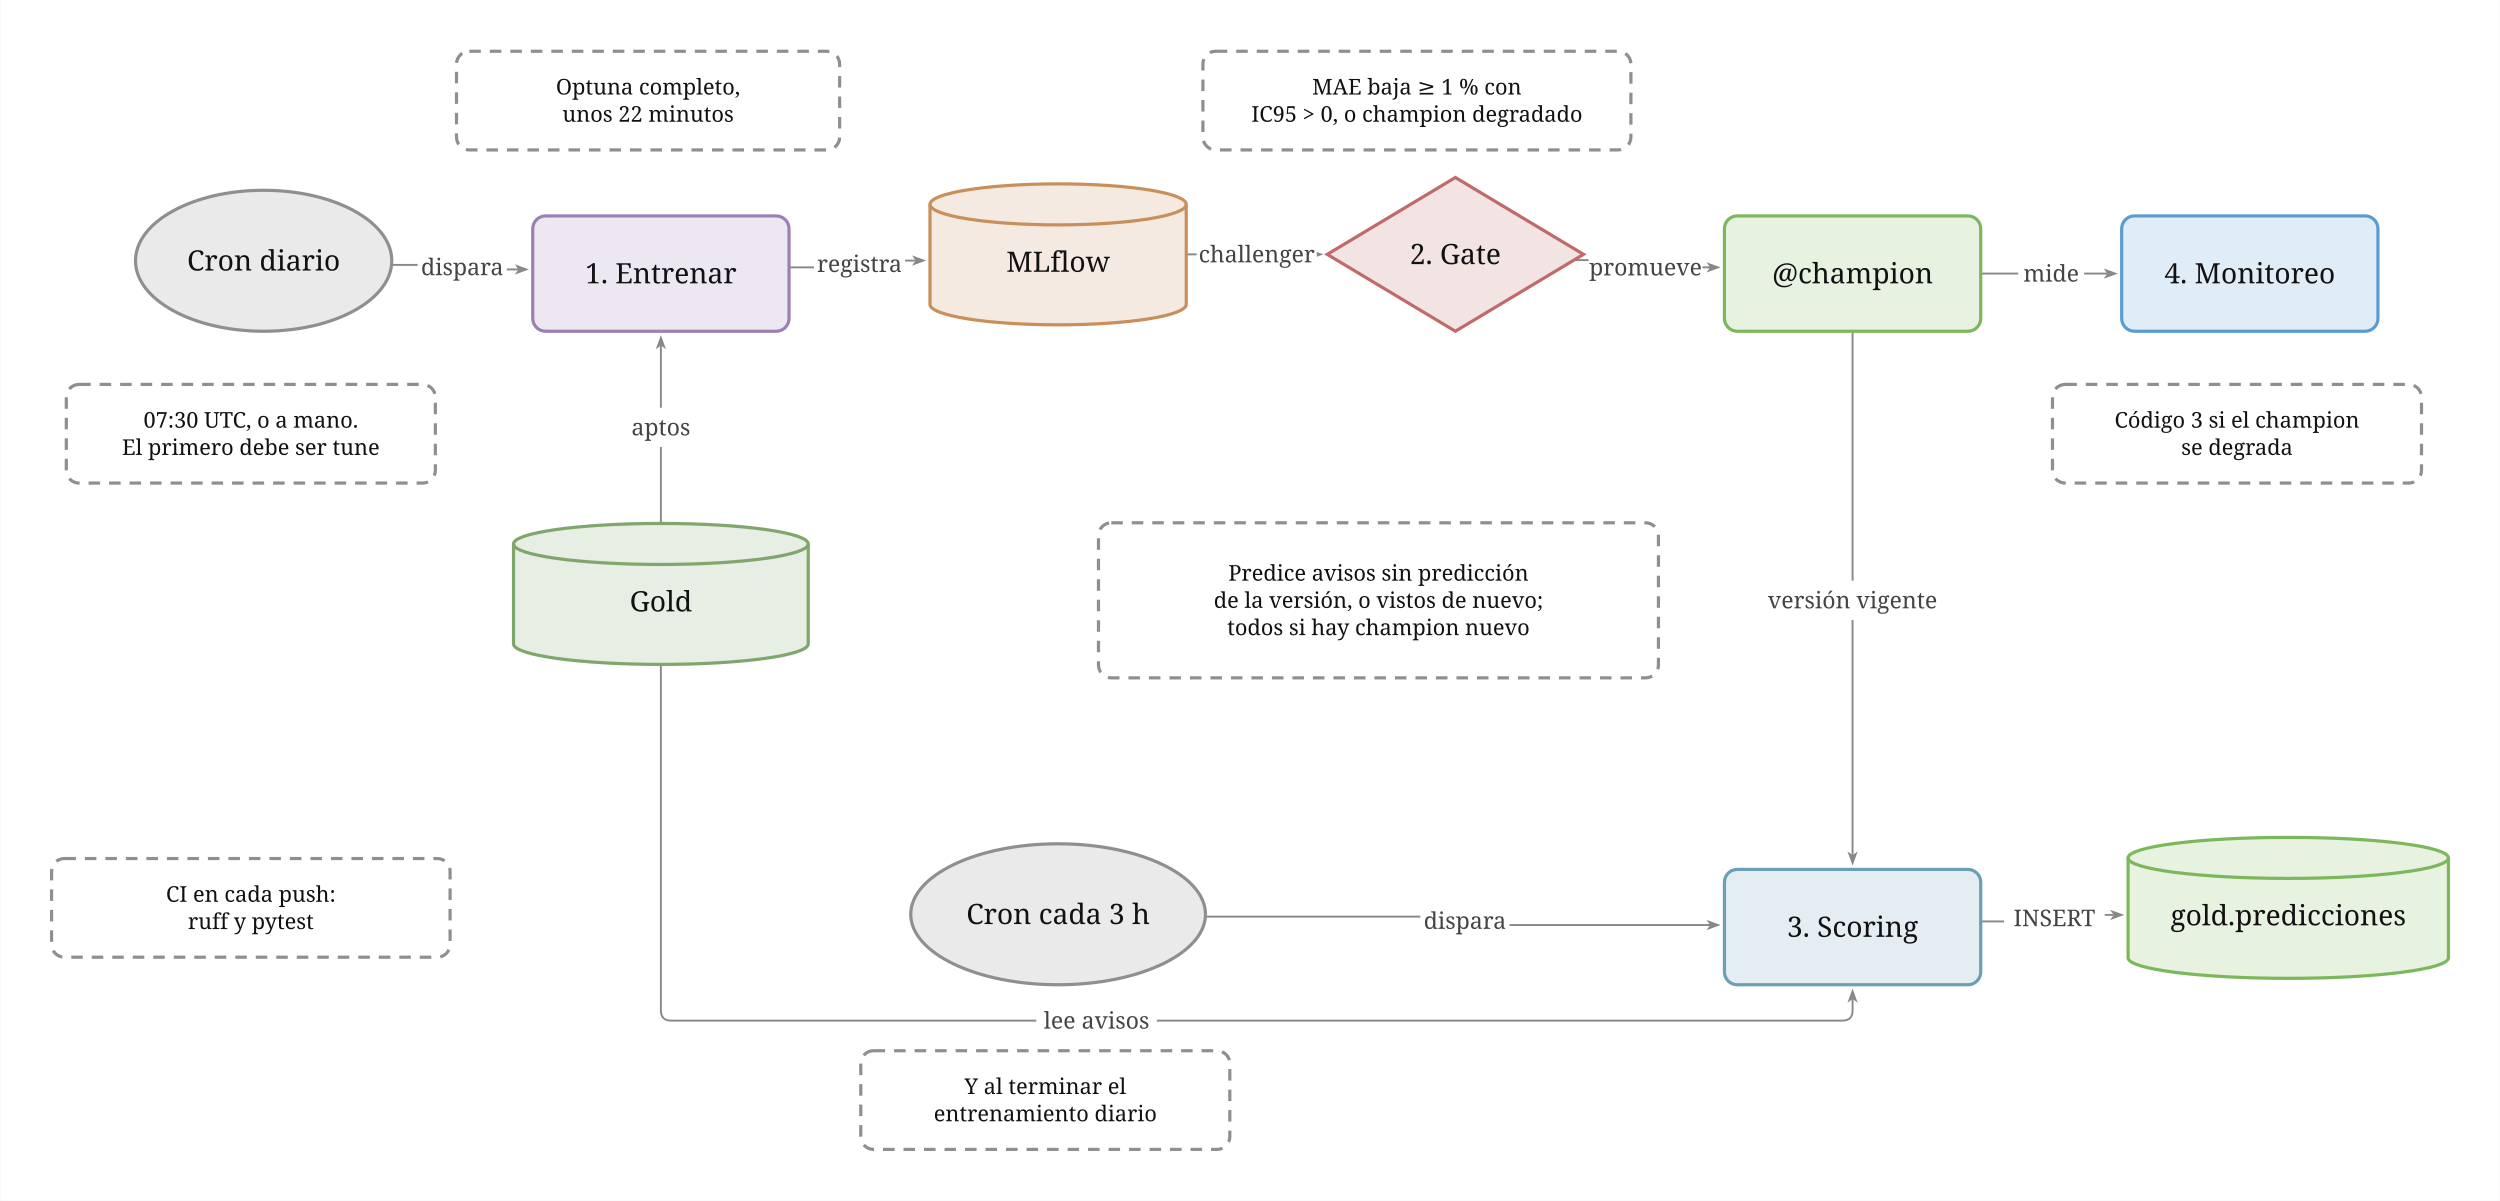
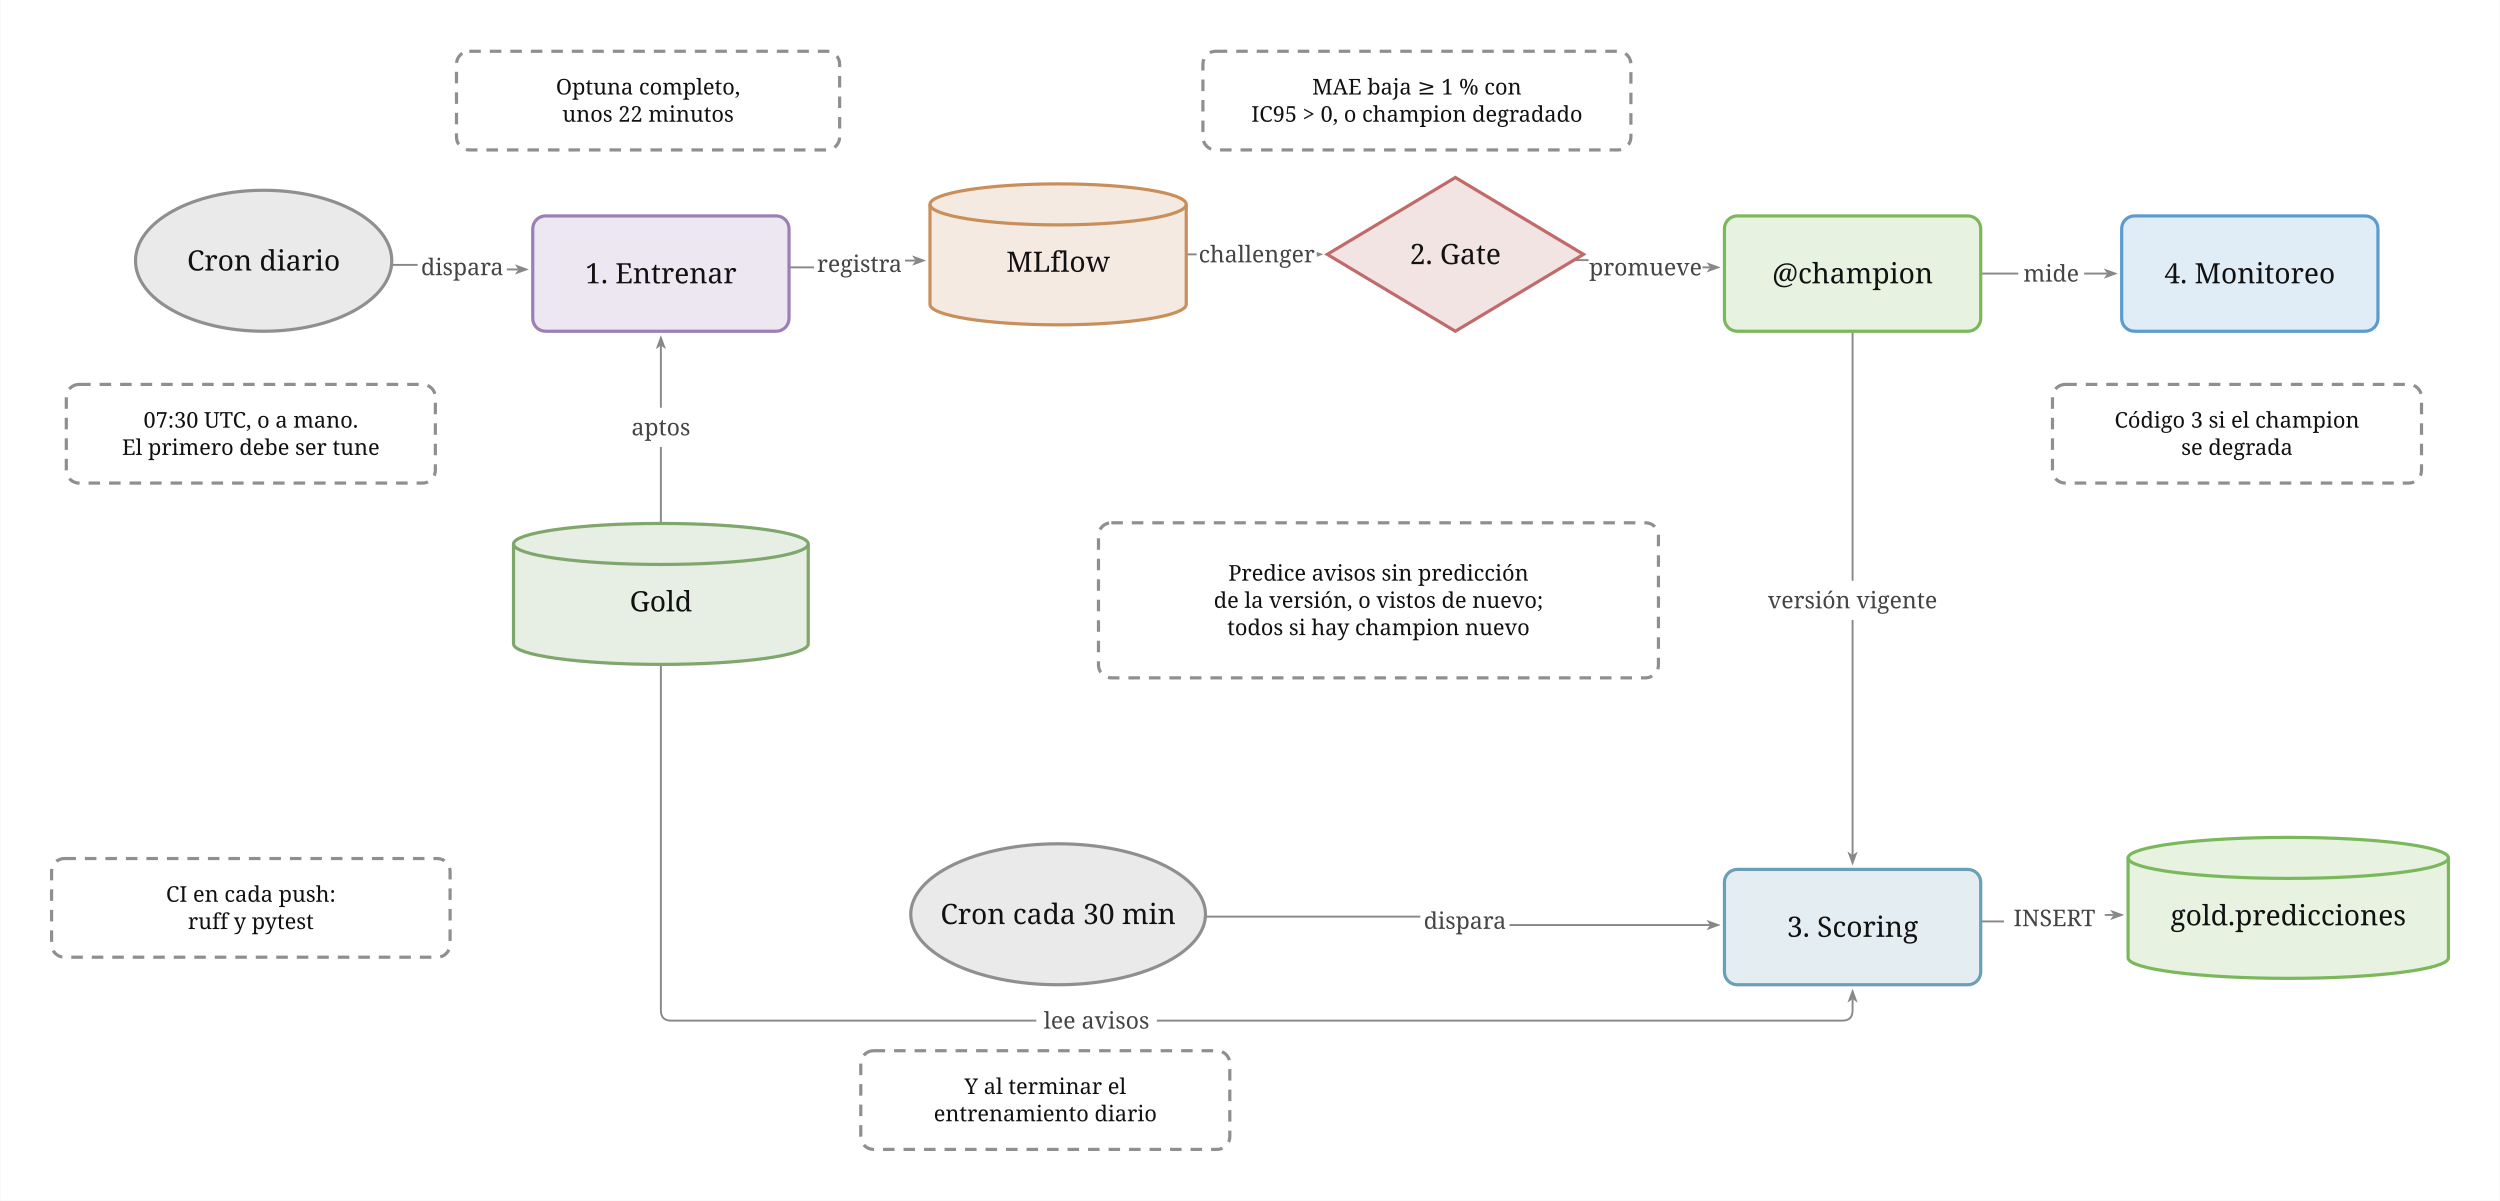
<svg xmlns="http://www.w3.org/2000/svg" width="1951" height="937" viewBox="-185.50 -68.50 1950.50 937.00">
  <rect x="-185.5" y="-68.5" width="1950.5" height="937" fill="#ffffff" />
  <path d="M 119.95 138.22 L 147.95 138.22 L 173.20 138.22 Q 174.97 138.22 174.97 140.00 L 174.97 140.00 Q 174.97 141.77 176.75 141.77 L 202.00 141.77 L 218.80 141.77" fill="none" stroke="#888888" stroke-width="1.5" stroke-linejoin="round" />
  <path d="M 227.00 141.77 L 216.00 145.77 L 218.80 141.77 L 216.00 137.77 Z" fill="#888888" />
  <rect x="140.17" y="124.70" width="69.60" height="30.60" fill="#ffffff" />
  <text x="174.97" y="140.00" font-family="Georgia, serif" font-size="18" fill="#444444" text-anchor="middle" dominant-baseline="middle">dispara</text>
  <path d="M 330.00 340.00 L 330.00 312.00 L 330.00 265.00 L 330.00 218.00 L 330.00 201.20" fill="none" stroke="#888888" stroke-width="1.5" stroke-linejoin="round" />
  <path d="M 330.00 193.00 L 334.00 204.00 L 330.00 201.20 L 326.00 204.00 Z" fill="#888888" />
  <rect x="302.58" y="249.70" width="54.84" height="30.60" fill="#ffffff" />
  <text x="330.00" y="265.00" font-family="Georgia, serif" font-size="18" fill="#444444" text-anchor="middle" dominant-baseline="middle">aptos</text>
  <path d="M 430.00 140.16 L 458.00 140.16 L 482.34 140.16 Q 485.00 140.16 485.00 137.50 L 485.00 137.50 Q 485.00 134.84 487.66 134.84 L 512.00 134.84 L 528.80 134.84" fill="none" stroke="#888888" stroke-width="1.5" stroke-linejoin="round" />
  <path d="M 537.00 134.84 L 526.00 138.84 L 528.80 134.84 L 526.00 130.84 Z" fill="#888888" />
  <rect x="449.48" y="122.20" width="71.04" height="30.60" fill="#ffffff" />
  <text x="485.00" y="137.50" font-family="Georgia, serif" font-size="18" fill="#444444" text-anchor="middle" dominant-baseline="middle">registra</text>
  <path d="M 740.00 130.00 L 768.00 130.00 L 795.00 130.00 L 822.00 130.00 L 838.80 130.00" fill="none" stroke="#888888" stroke-width="1.5" stroke-linejoin="round" />
  <path d="M 847.00 130.00 L 836.00 134.00 L 838.80 130.00 L 836.00 126.00 Z" fill="#888888" />
  <rect x="748.14" y="114.70" width="93.72" height="30.60" fill="#ffffff" />
  <text x="795.00" y="130.00" font-family="Georgia, serif" font-size="18" fill="#444444" text-anchor="middle" dominant-baseline="middle">challenger</text>
  <path d="M 1042.54 134.48 L 1067.70 134.48 Q 1070.54 134.48 1070.54 137.32 L 1070.54 137.32 Q 1070.54 140.16 1073.38 140.16 L 1132.00 140.16 L 1148.80 140.16" fill="none" stroke="#888888" stroke-width="1.5" stroke-linejoin="round" />
  <path d="M 1157.00 140.16 L 1146.00 144.16 L 1148.80 140.16 L 1146.00 136.16 Z" fill="#888888" />
  <rect x="1054.00" y="124.86" width="88.86" height="30.60" fill="#ffffff" />
  <text x="1098.43" y="140.16" font-family="Georgia, serif" font-size="18" fill="#444444" text-anchor="middle" dominant-baseline="middle">promueve</text>
  <path d="M 1360.00 145.00 L 1388.00 145.00 L 1415.00 145.00 L 1442.00 145.00 L 1458.80 145.00" fill="none" stroke="#888888" stroke-width="1.5" stroke-linejoin="round" />
  <path d="M 1467.00 145.00 L 1456.00 149.00 L 1458.80 145.00 L 1456.00 141.00 Z" fill="#888888" />
  <rect x="1389.29" y="129.70" width="51.42" height="30.60" fill="#ffffff" />
  <text x="1415.00" y="145.00" font-family="Georgia, serif" font-size="18" fill="#444444" text-anchor="middle" dominant-baseline="middle">mide</text>
  <path d="M 754.99 646.85 L 782.99 646.85 L 954.23 646.85 Q 957.49 646.85 957.49 650.12 L 957.49 650.12 Q 957.49 653.39 960.76 653.39 L 1132.00 653.39 L 1148.80 653.39" fill="none" stroke="#888888" stroke-width="1.5" stroke-linejoin="round" />
  <path d="M 1157.00 653.39 L 1146.00 657.39 L 1148.80 653.39 L 1146.00 649.39 Z" fill="#888888" />
  <rect x="922.69" y="634.82" width="69.60" height="30.60" fill="#ffffff" />
  <text x="957.49" y="650.12" font-family="Georgia, serif" font-size="18" fill="#444444" text-anchor="middle" dominant-baseline="middle">dispara</text>
  <path d="M 330.00 450.00 L 330.00 478.00 L 330.00 720.00 Q 330.00 728.00 338.00 728.00 L 1252.00 728.00 Q 1260.00 728.00 1260.00 720.00 L 1260.00 711.20" fill="none" stroke="#888888" stroke-width="1.5" stroke-linejoin="round" />
  <path d="M 1260.00 703.00 L 1264.00 714.00 L 1260.00 711.20 L 1256.00 714.00 Z" fill="#888888" />
  <rect x="622.96" y="712.70" width="94.08" height="30.60" fill="#ffffff" />
  <text x="670.00" y="728.00" font-family="Georgia, serif" font-size="18" fill="#444444" text-anchor="middle" dominant-baseline="middle">lee avisos</text>
  <path d="M 1260.00 190.00 L 1260.00 218.00 L 1260.00 400.00 L 1260.00 582.00 L 1260.00 598.80" fill="none" stroke="#888888" stroke-width="1.5" stroke-linejoin="round" />
  <path d="M 1260.00 607.00 L 1256.00 596.00 L 1260.00 598.80 L 1264.00 596.00 Z" fill="#888888" />
  <rect x="1193.52" y="384.70" width="132.96" height="30.60" fill="#ffffff" />
  <text x="1260.00" y="400.00" font-family="Georgia, serif" font-size="18" fill="#444444" text-anchor="middle" dominant-baseline="middle">versión vigente</text>
  <path d="M 1360.00 650.59 L 1388.00 650.59 L 1414.96 650.59 Q 1417.50 650.59 1417.50 648.05 L 1417.50 648.05 Q 1417.50 645.51 1420.04 645.51 L 1447.00 645.51 L 1463.80 645.51" fill="none" stroke="#888888" stroke-width="1.5" stroke-linejoin="round" />
  <path d="M 1472.00 645.51 L 1461.00 649.51 L 1463.80 645.51 L 1461.00 641.51 Z" fill="#888888" />
  <rect x="1378.20" y="632.75" width="78.60" height="30.60" fill="#ffffff" />
  <text x="1417.50" y="648.05" font-family="Georgia, serif" font-size="18" fill="#444444" text-anchor="middle" dominant-baseline="middle">INSERT</text>
  <g id="node-1">
    <ellipse cx="20" cy="135" rx="100.00" ry="55.00" fill="rgba(143,143,143,0.18)" stroke="#8f8f8f" stroke-width="2.5" />
    <text x="20.00" y="135.00" font-family="Georgia, serif" font-size="22.0" fill="#111111" text-anchor="middle" dominant-baseline="middle">Cron diario</text>
  </g>
  <g id="node-2">
    <rect x="230.00" y="100.00" width="200" height="90" rx="10" ry="10" fill="rgba(155,127,181,0.18)" stroke="#9b7fb5" stroke-width="2.5" />
    <text x="330.00" y="145.00" font-family="Georgia, serif" font-size="22.0" fill="#111111" text-anchor="middle" dominant-baseline="middle">1. Entrenar</text>
  </g>
  <g id="node-3">
    <path d="M 540.00 91.00 L 540.00 169.00 A 100.00 16.00 0 0 0 740.00 169.00 L 740.00 91.00 A 100.00 16.00 0 0 0 540.00 91.00 Z" fill="rgba(201,143,91,0.18)" stroke="#c98f5b" stroke-width="2.5" />
    <path d="M 740.00 91.00 A 100.00 16.00 0 0 1 540.00 91.00" fill="none" stroke="#c98f5b" stroke-width="2.5" />
    <text x="640.00" y="136.00" font-family="Georgia, serif" font-size="22.0" fill="#111111" text-anchor="middle" dominant-baseline="middle">MLflow</text>
  </g>
  <g id="node-4">
    <polygon points="950,70.00 1050.00,130 950,190.00 850.00,130" fill="rgba(193,106,106,0.18)" stroke="#c16a6a" stroke-width="2.5" />
    <text x="950.00" y="130.00" font-family="Georgia, serif" font-size="22.0" fill="#111111" text-anchor="middle" dominant-baseline="middle">2. Gate</text>
  </g>
  <g id="node-5">
    <rect x="1160.00" y="100.00" width="200" height="90" rx="10" ry="10" fill="rgba(123,184,91,0.18)" stroke="#7bb85b" stroke-width="2.5" />
    <text x="1260.00" y="145.00" font-family="Georgia, serif" font-size="22.0" fill="#111111" text-anchor="middle" dominant-baseline="middle">@champion</text>
  </g>
  <g id="node-6">
    <rect x="1470.00" y="100.00" width="200" height="90" rx="10" ry="10" fill="rgba(91,155,208,0.18)" stroke="#5b9bd0" stroke-width="2.5" />
    <text x="1570.00" y="145.00" font-family="Georgia, serif" font-size="22.0" fill="#111111" text-anchor="middle" dominant-baseline="middle">4. Monitoreo</text>
  </g>
  <g id="node-7">
    <path d="M 215.00 356.00 L 215.00 434.00 A 115.00 16.00 0 0 0 445.00 434.00 L 445.00 356.00 A 115.00 16.00 0 0 0 215.00 356.00 Z" fill="rgba(127,166,107,0.18)" stroke="#7fa66b" stroke-width="2.5" />
    <path d="M 445.00 356.00 A 115.00 16.00 0 0 1 215.00 356.00" fill="none" stroke="#7fa66b" stroke-width="2.5" />
    <text x="330.00" y="401.00" font-family="Georgia, serif" font-size="22.0" fill="#111111" text-anchor="middle" dominant-baseline="middle">Gold</text>
  </g>
  <g id="node-8">
    <ellipse cx="640" cy="645" rx="115.00" ry="55.00" fill="rgba(143,143,143,0.18)" stroke="#8f8f8f" stroke-width="2.5" />
-     <text x="640.00" y="645.00" font-family="Georgia, serif" font-size="22.0" fill="#111111" text-anchor="middle" dominant-baseline="middle">Cron cada 3 h</text>
+     <text x="640.00" y="645.00" font-family="Georgia, serif" font-size="22.0" fill="#111111" text-anchor="middle" dominant-baseline="middle">Cron cada 30 min</text>
  </g>
  <g id="node-9">
    <rect x="1160.00" y="610.00" width="200" height="90" rx="10" ry="10" fill="rgba(106,159,181,0.18)" stroke="#6a9fb5" stroke-width="2.5" />
    <text x="1260.00" y="655.00" font-family="Georgia, serif" font-size="22.0" fill="#111111" text-anchor="middle" dominant-baseline="middle">3. Scoring</text>
  </g>
  <g id="node-10">
    <path d="M 1475.00 601.00 L 1475.00 679.00 A 125.00 16.00 0 0 0 1725.00 679.00 L 1725.00 601.00 A 125.00 16.00 0 0 0 1475.00 601.00 Z" fill="rgba(123,184,91,0.18)" stroke="#7bb85b" stroke-width="2.5" />
    <path d="M 1725.00 601.00 A 125.00 16.00 0 0 1 1475.00 601.00" fill="none" stroke="#7bb85b" stroke-width="2.5" />
    <text x="1600.00" y="646.00" font-family="Georgia, serif" font-size="22.0" fill="#111111" text-anchor="middle" dominant-baseline="middle">gold.predicciones</text>
  </g>
  <g id="node-11">
    <rect x="-134.00" y="231.50" width="288" height="77" rx="10" ry="10" fill="none" stroke="#8f8f8f" stroke-width="2.5" stroke-dasharray="9 7" />
    <text x="10.00" y="259.38" font-family="Georgia, serif" font-size="17.0" fill="#111111" text-anchor="middle" dominant-baseline="middle">07:30 UTC, o a mano.</text>
    <text x="10.00" y="280.63" font-family="Georgia, serif" font-size="17.0" fill="#111111" text-anchor="middle" dominant-baseline="middle">El primero debe ser tune</text>
  </g>
  <g id="node-12">
    <rect x="170.50" y="-28.50" width="299" height="77" rx="10" ry="10" fill="none" stroke="#8f8f8f" stroke-width="2.5" stroke-dasharray="9 7" />
    <text x="320.00" y="-0.63" font-family="Georgia, serif" font-size="17.0" fill="#111111" text-anchor="middle" dominant-baseline="middle">Optuna completo,</text>
    <text x="320.00" y="20.63" font-family="Georgia, serif" font-size="17.0" fill="#111111" text-anchor="middle" dominant-baseline="middle">unos 22 minutos</text>
  </g>
  <g id="node-13">
    <rect x="753.00" y="-28.50" width="334" height="77" rx="10" ry="10" fill="none" stroke="#8f8f8f" stroke-width="2.5" stroke-dasharray="9 7" />
    <text x="920.00" y="-0.63" font-family="Georgia, serif" font-size="17.0" fill="#111111" text-anchor="middle" dominant-baseline="middle">MAE baja ≥ 1 % con</text>
    <text x="920.00" y="20.63" font-family="Georgia, serif" font-size="17.0" fill="#111111" text-anchor="middle" dominant-baseline="middle">IC95 &gt; 0, o champion degradado</text>
  </g>
  <g id="node-14">
    <rect x="1416.00" y="231.50" width="288" height="77" rx="10" ry="10" fill="none" stroke="#8f8f8f" stroke-width="2.5" stroke-dasharray="9 7" />
    <text x="1560.00" y="259.38" font-family="Georgia, serif" font-size="17.0" fill="#111111" text-anchor="middle" dominant-baseline="middle">Código 3 si el champion</text>
    <text x="1560.00" y="280.63" font-family="Georgia, serif" font-size="17.0" fill="#111111" text-anchor="middle" dominant-baseline="middle">se degrada</text>
  </g>
  <g id="node-15">
    <rect x="671.50" y="339.50" width="437" height="121" rx="10" ry="10" fill="none" stroke="#8f8f8f" stroke-width="2.5" stroke-dasharray="9 7" />
    <text x="890.00" y="378.75" font-family="Georgia, serif" font-size="17.0" fill="#111111" text-anchor="middle" dominant-baseline="middle">Predice avisos sin predicción</text>
    <text x="890.00" y="400.00" font-family="Georgia, serif" font-size="17.0" fill="#111111" text-anchor="middle" dominant-baseline="middle">de la versión, o vistos de nuevo;</text>
    <text x="890.00" y="421.25" font-family="Georgia, serif" font-size="17.0" fill="#111111" text-anchor="middle" dominant-baseline="middle">todos si hay champion nuevo</text>
  </g>
  <g id="node-16">
    <rect x="486.00" y="751.50" width="288" height="77" rx="10" ry="10" fill="none" stroke="#8f8f8f" stroke-width="2.5" stroke-dasharray="9 7" />
    <text x="630.00" y="779.38" font-family="Georgia, serif" font-size="17.0" fill="#111111" text-anchor="middle" dominant-baseline="middle">Y al terminar el</text>
    <text x="630.00" y="800.63" font-family="Georgia, serif" font-size="17.0" fill="#111111" text-anchor="middle" dominant-baseline="middle">entrenamiento diario</text>
  </g>
  <g id="node-17">
    <rect x="-145.50" y="601.50" width="311" height="77" rx="10" ry="10" fill="none" stroke="#8f8f8f" stroke-width="2.5" stroke-dasharray="9 7" />
    <text x="10.00" y="629.38" font-family="Georgia, serif" font-size="17.0" fill="#111111" text-anchor="middle" dominant-baseline="middle">CI en cada push:</text>
    <text x="10.00" y="650.63" font-family="Georgia, serif" font-size="17.0" fill="#111111" text-anchor="middle" dominant-baseline="middle">ruff y pytest</text>
  </g>
</svg>
